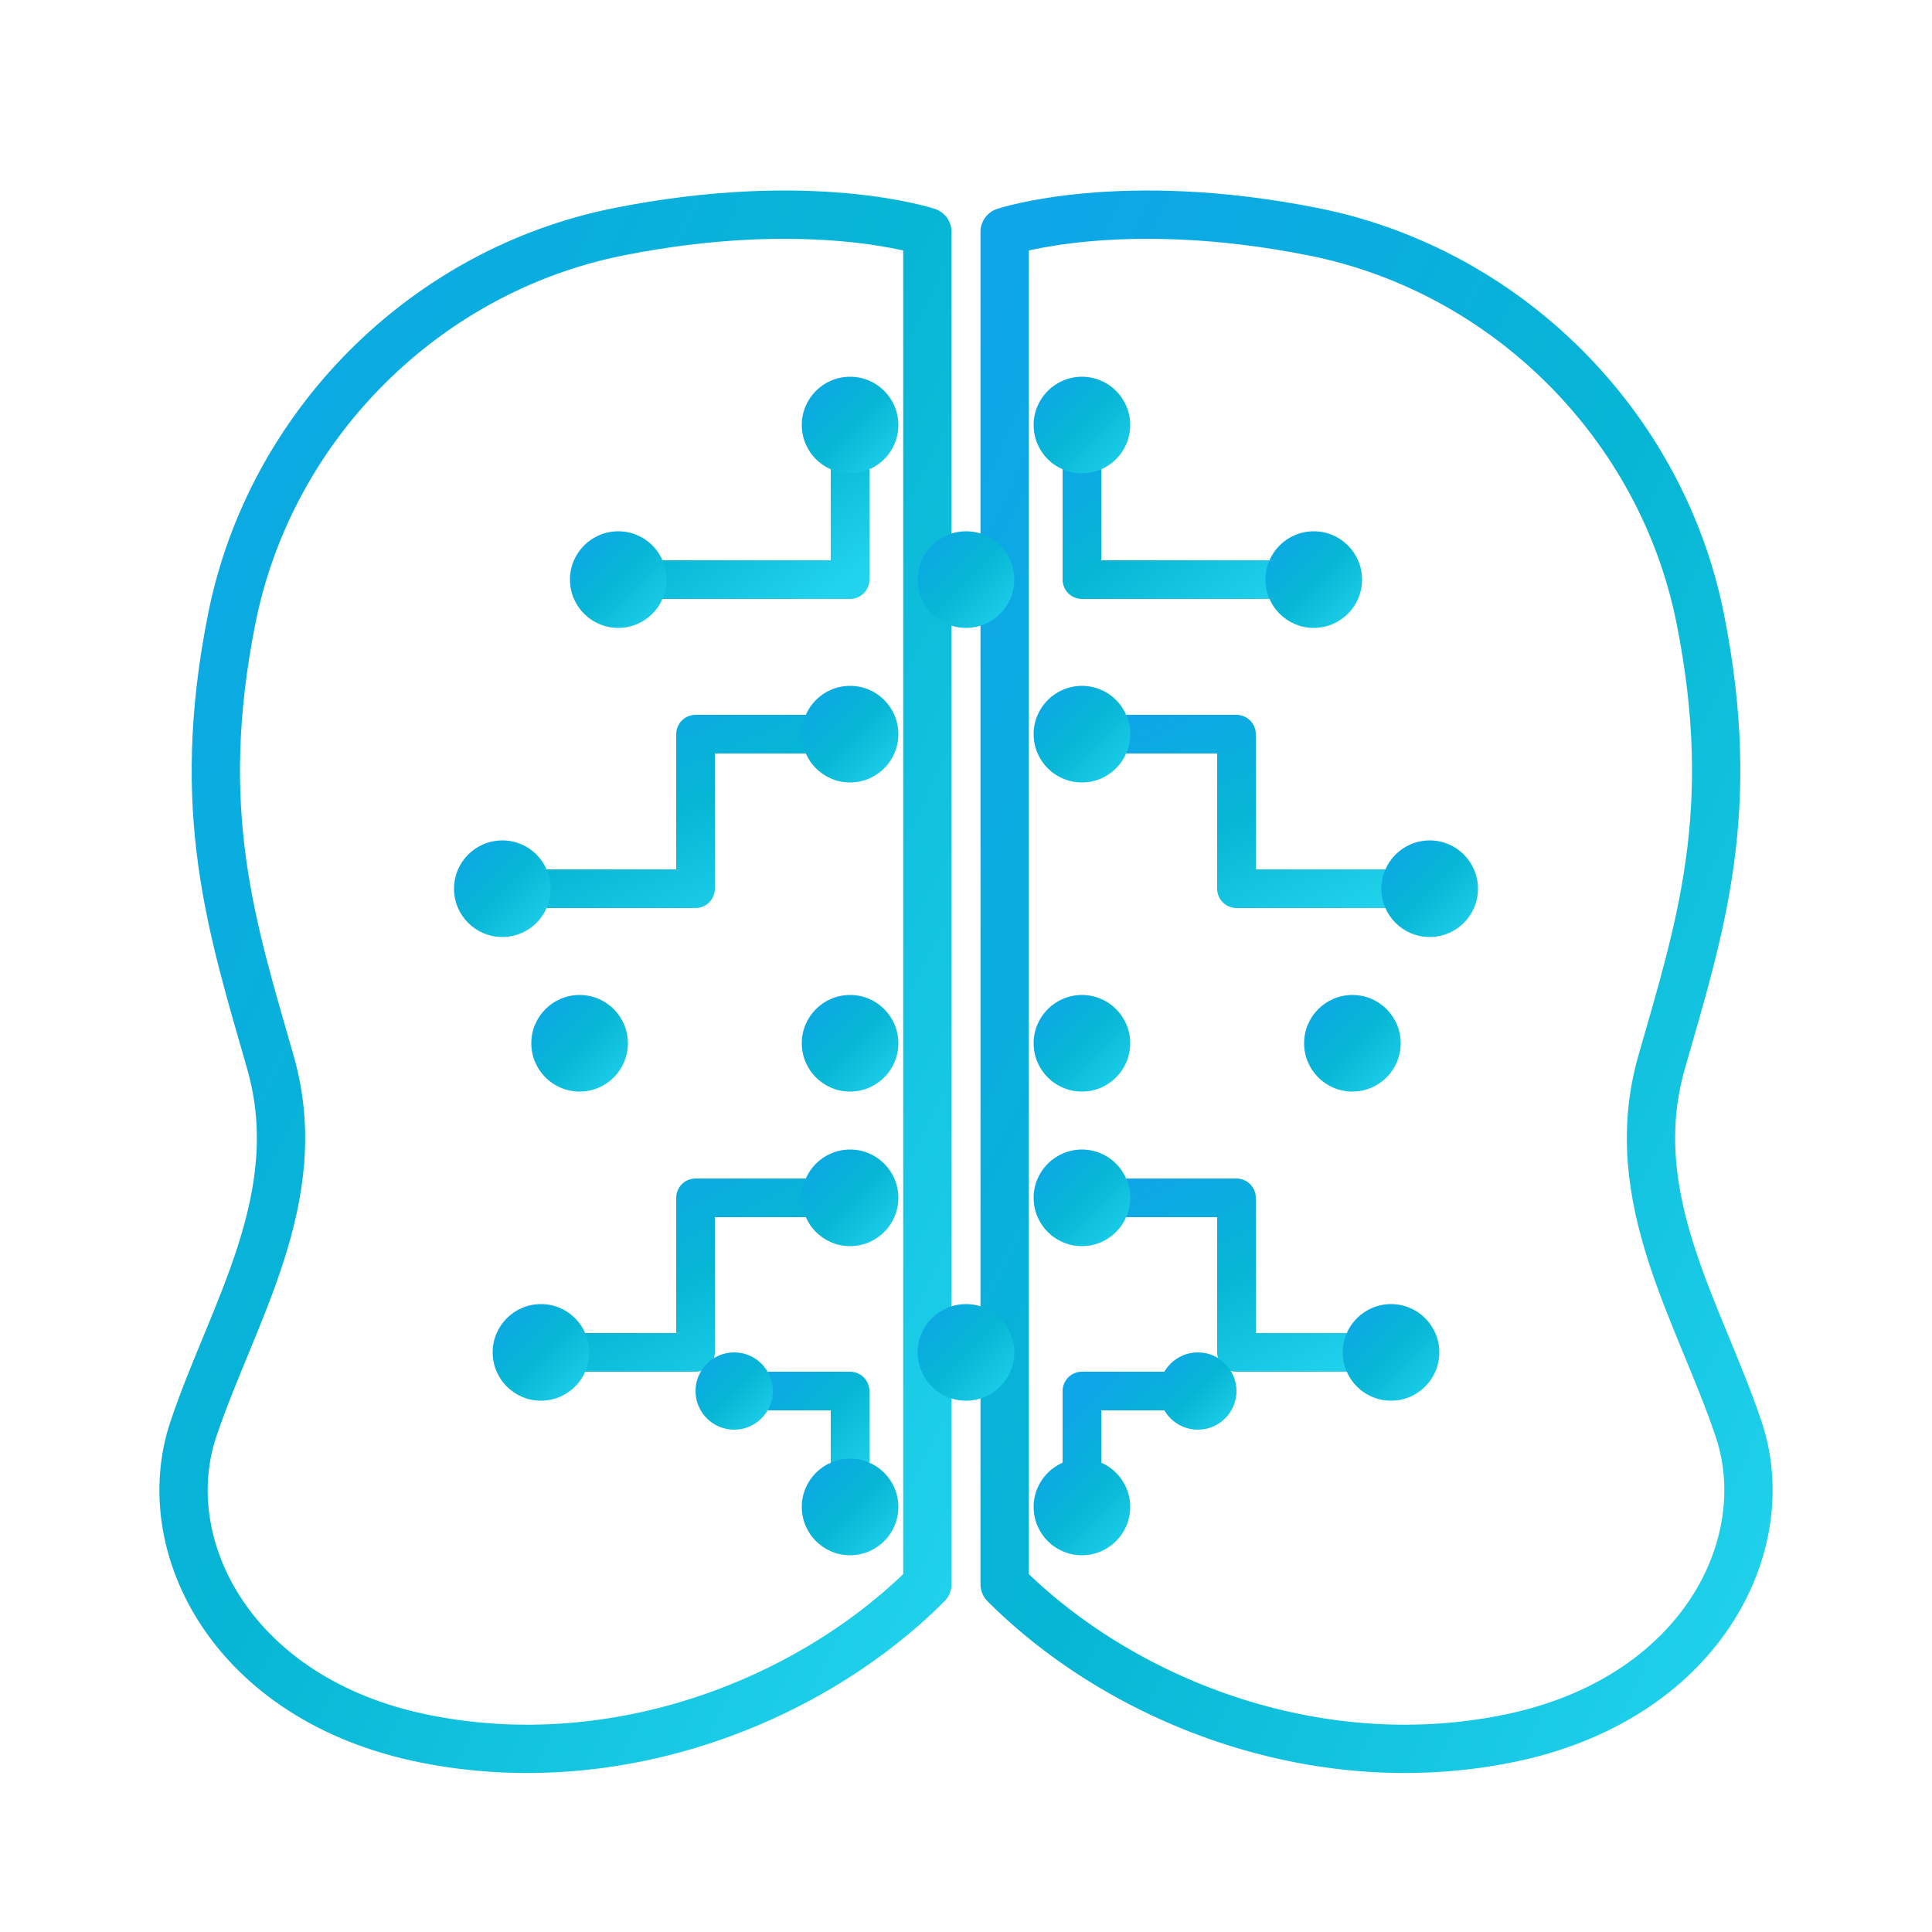
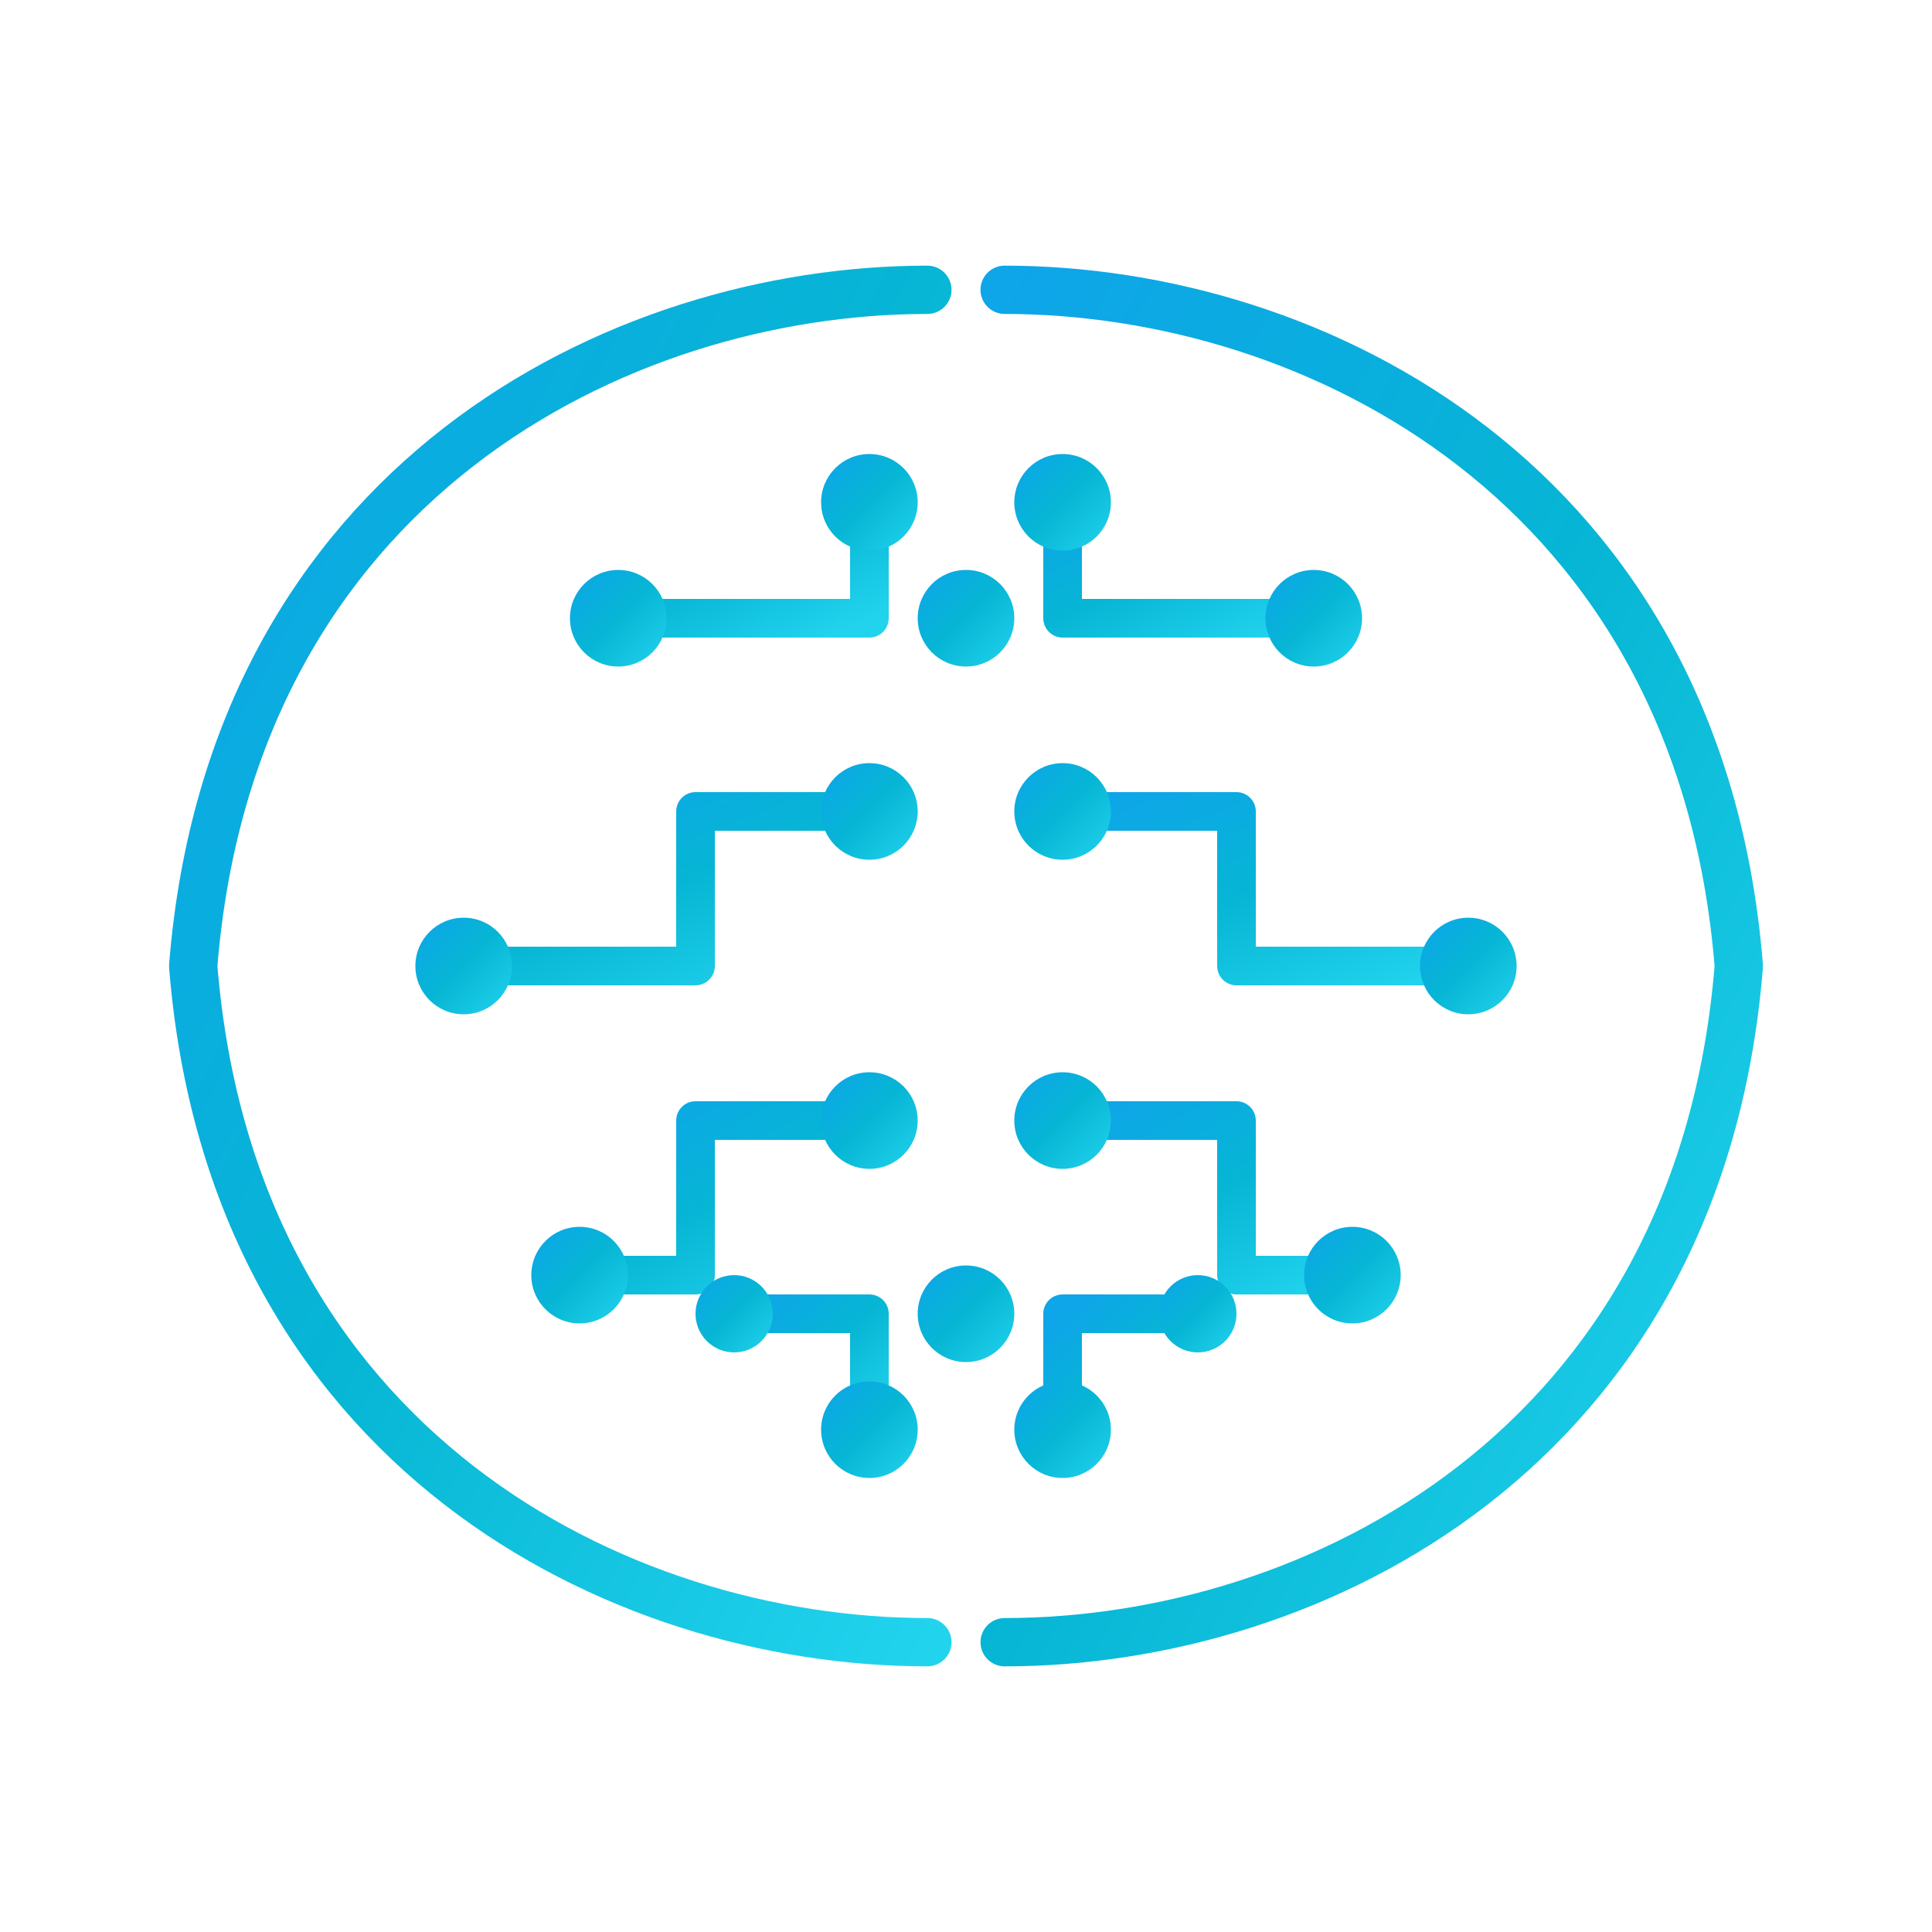
<svg xmlns="http://www.w3.org/2000/svg" viewBox="0 0 100 100" fill="none">
  <defs>
    <linearGradient id="cortecGradient" x1="0%" y1="0%" x2="100%" y2="100%">
      <stop offset="0%" stop-color="#0ea5e9" />
      <stop offset="50%" stop-color="#06b6d4" />
      <stop offset="100%" stop-color="#22d3ee" />
    </linearGradient>
  </defs>
  <g transform="translate(50, 50)">
-     <path d="M-2 -38              C-2 -38, -8 -40, -18 -38              C-28 -36, -36 -28, -38 -18              C-40 -8, -38 -2, -36 5              C-34 12, -38 18, -40 24              C-42 30, -38 38, -28 40              C-18 42, -8 38, -2 32              L-2 -38Z" stroke="url(#cortecGradient)" stroke-width="2.5" fill="none" stroke-linecap="round" stroke-linejoin="round" />
-     <path d="M2 -38              C2 -38, 8 -40, 18 -38              C28 -36, 36 -28, 38 -18              C40 -8, 38 -2, 36 5              C34 12, 38 18, 40 24              C42 30, 38 38, 28 40              C18 42, 8 38, 2 32              L2 -38Z" stroke="url(#cortecGradient)" stroke-width="2.5" fill="none" stroke-linecap="round" stroke-linejoin="round" />
-     <line x1="0" y1="-32" x2="0" y2="-20" stroke="url(#cortecGradient)" stroke-width="2" stroke-linecap="round" />
-     <line x1="0" y1="20" x2="0" y2="32" stroke="url(#cortecGradient)" stroke-width="2" stroke-linecap="round" />
-     <path d="M-6 -28 L-6 -20 L-18 -20" stroke="url(#cortecGradient)" stroke-width="2" fill="none" stroke-linecap="round" stroke-linejoin="round" />
-     <circle cx="-6" cy="-28" r="2.5" fill="url(#cortecGradient)" />
-     <circle cx="-18" cy="-20" r="2.5" fill="url(#cortecGradient)" />
-     <path d="M-6 -12 L-14 -12 L-14 -4 L-24 -4" stroke="url(#cortecGradient)" stroke-width="2" fill="none" stroke-linecap="round" stroke-linejoin="round" />
-     <circle cx="-6" cy="-12" r="2.5" fill="url(#cortecGradient)" />
-     <circle cx="-24" cy="-4" r="2.5" fill="url(#cortecGradient)" />
-     <path d="M-6 4 L-20 4" stroke="url(#cortecGradient)" stroke-width="2" fill="none" stroke-linecap="round" />
-     <circle cx="-6" cy="4" r="2.5" fill="url(#cortecGradient)" />
-     <circle cx="-20" cy="4" r="2.5" fill="url(#cortecGradient)" />
-     <path d="M-6 12 L-14 12 L-14 20 L-22 20" stroke="url(#cortecGradient)" stroke-width="2" fill="none" stroke-linecap="round" stroke-linejoin="round" />
-     <circle cx="-6" cy="12" r="2.5" fill="url(#cortecGradient)" />
-     <circle cx="-22" cy="20" r="2.5" fill="url(#cortecGradient)" />
-     <path d="M-6 28 L-6 22 L-12 22" stroke="url(#cortecGradient)" stroke-width="2" fill="none" stroke-linecap="round" stroke-linejoin="round" />
-     <circle cx="-6" cy="28" r="2.5" fill="url(#cortecGradient)" />
-     <circle cx="-12" cy="22" r="2" fill="url(#cortecGradient)" />
-     <path d="M6 -28 L6 -20 L18 -20" stroke="url(#cortecGradient)" stroke-width="2" fill="none" stroke-linecap="round" stroke-linejoin="round" />
-     <circle cx="6" cy="-28" r="2.5" fill="url(#cortecGradient)" />
-     <circle cx="18" cy="-20" r="2.5" fill="url(#cortecGradient)" />
-     <path d="M6 -12 L14 -12 L14 -4 L24 -4" stroke="url(#cortecGradient)" stroke-width="2" fill="none" stroke-linecap="round" stroke-linejoin="round" />
-     <circle cx="6" cy="-12" r="2.5" fill="url(#cortecGradient)" />
-     <circle cx="24" cy="-4" r="2.5" fill="url(#cortecGradient)" />
-     <path d="M6 4 L20 4" stroke="url(#cortecGradient)" stroke-width="2" fill="none" stroke-linecap="round" />
-     <circle cx="6" cy="4" r="2.5" fill="url(#cortecGradient)" />
-     <circle cx="20" cy="4" r="2.5" fill="url(#cortecGradient)" />
-     <path d="M6 12 L14 12 L14 20 L22 20" stroke="url(#cortecGradient)" stroke-width="2" fill="none" stroke-linecap="round" stroke-linejoin="round" />
-     <circle cx="6" cy="12" r="2.5" fill="url(#cortecGradient)" />
-     <circle cx="22" cy="20" r="2.5" fill="url(#cortecGradient)" />
-     <path d="M6 28 L6 22 L12 22" stroke="url(#cortecGradient)" stroke-width="2" fill="none" stroke-linecap="round" stroke-linejoin="round" />
-     <circle cx="6" cy="28" r="2.5" fill="url(#cortecGradient)" />
-     <circle cx="12" cy="22" r="2" fill="url(#cortecGradient)" />
-     <circle cx="0" cy="-20" r="2.5" fill="url(#cortecGradient)" />
-     <circle cx="0" cy="20" r="2.5" fill="url(#cortecGradient)" />
+     <path d="M-2 -35              C-18 -35, -38 -25, -40 0              C-38 25, -18 35, -2 35" stroke="url(#cortecGradient)" stroke-width="2.5" fill="none" stroke-linecap="round" stroke-linejoin="round" />
+     <path d="M2 -35              C18 -35, 38 -25, 40 0              C38 25, 18 35, 2 35" stroke="url(#cortecGradient)" stroke-width="2.5" fill="none" stroke-linecap="round" stroke-linejoin="round" />
+     <line x1="0" y1="-30" x2="0" y2="-18" stroke="url(#cortecGradient)" stroke-width="2" stroke-linecap="round" />
+     <line x1="0" y1="18" x2="0" y2="30" stroke="url(#cortecGradient)" stroke-width="2" stroke-linecap="round" />
+     <path d="M-5 -24 L-5 -18 L-18 -18" stroke="url(#cortecGradient)" stroke-width="2" fill="none" stroke-linecap="round" stroke-linejoin="round" />
+     <circle cx="-5" cy="-24" r="2.5" fill="url(#cortecGradient)" />
+     <circle cx="-18" cy="-18" r="2.5" fill="url(#cortecGradient)" />
+     <path d="M-5 -8 L-14 -8 L-14 0 L-26 0" stroke="url(#cortecGradient)" stroke-width="2" fill="none" stroke-linecap="round" stroke-linejoin="round" />
+     <circle cx="-5" cy="-8" r="2.5" fill="url(#cortecGradient)" />
+     <circle cx="-26" cy="0" r="2.5" fill="url(#cortecGradient)" />
+     <path d="M-5 8 L-14 8 L-14 16 L-20 16" stroke="url(#cortecGradient)" stroke-width="2" fill="none" stroke-linecap="round" stroke-linejoin="round" />
+     <circle cx="-5" cy="8" r="2.5" fill="url(#cortecGradient)" />
+     <circle cx="-20" cy="16" r="2.5" fill="url(#cortecGradient)" />
+     <path d="M-5 24 L-5 18 L-12 18" stroke="url(#cortecGradient)" stroke-width="2" fill="none" stroke-linecap="round" stroke-linejoin="round" />
+     <circle cx="-5" cy="24" r="2.5" fill="url(#cortecGradient)" />
+     <circle cx="-12" cy="18" r="2" fill="url(#cortecGradient)" />
+     <path d="M5 -24 L5 -18 L18 -18" stroke="url(#cortecGradient)" stroke-width="2" fill="none" stroke-linecap="round" stroke-linejoin="round" />
+     <circle cx="5" cy="-24" r="2.5" fill="url(#cortecGradient)" />
+     <circle cx="18" cy="-18" r="2.5" fill="url(#cortecGradient)" />
+     <path d="M5 -8 L14 -8 L14 0 L26 0" stroke="url(#cortecGradient)" stroke-width="2" fill="none" stroke-linecap="round" stroke-linejoin="round" />
+     <circle cx="5" cy="-8" r="2.5" fill="url(#cortecGradient)" />
+     <circle cx="26" cy="0" r="2.5" fill="url(#cortecGradient)" />
+     <path d="M5 8 L14 8 L14 16 L20 16" stroke="url(#cortecGradient)" stroke-width="2" fill="none" stroke-linecap="round" stroke-linejoin="round" />
+     <circle cx="5" cy="8" r="2.5" fill="url(#cortecGradient)" />
+     <circle cx="20" cy="16" r="2.5" fill="url(#cortecGradient)" />
+     <path d="M5 24 L5 18 L12 18" stroke="url(#cortecGradient)" stroke-width="2" fill="none" stroke-linecap="round" stroke-linejoin="round" />
+     <circle cx="5" cy="24" r="2.5" fill="url(#cortecGradient)" />
+     <circle cx="12" cy="18" r="2" fill="url(#cortecGradient)" />
+     <circle cx="0" cy="-18" r="2.5" fill="url(#cortecGradient)" />
+     <circle cx="0" cy="18" r="2.5" fill="url(#cortecGradient)" />
  </g>
</svg>
